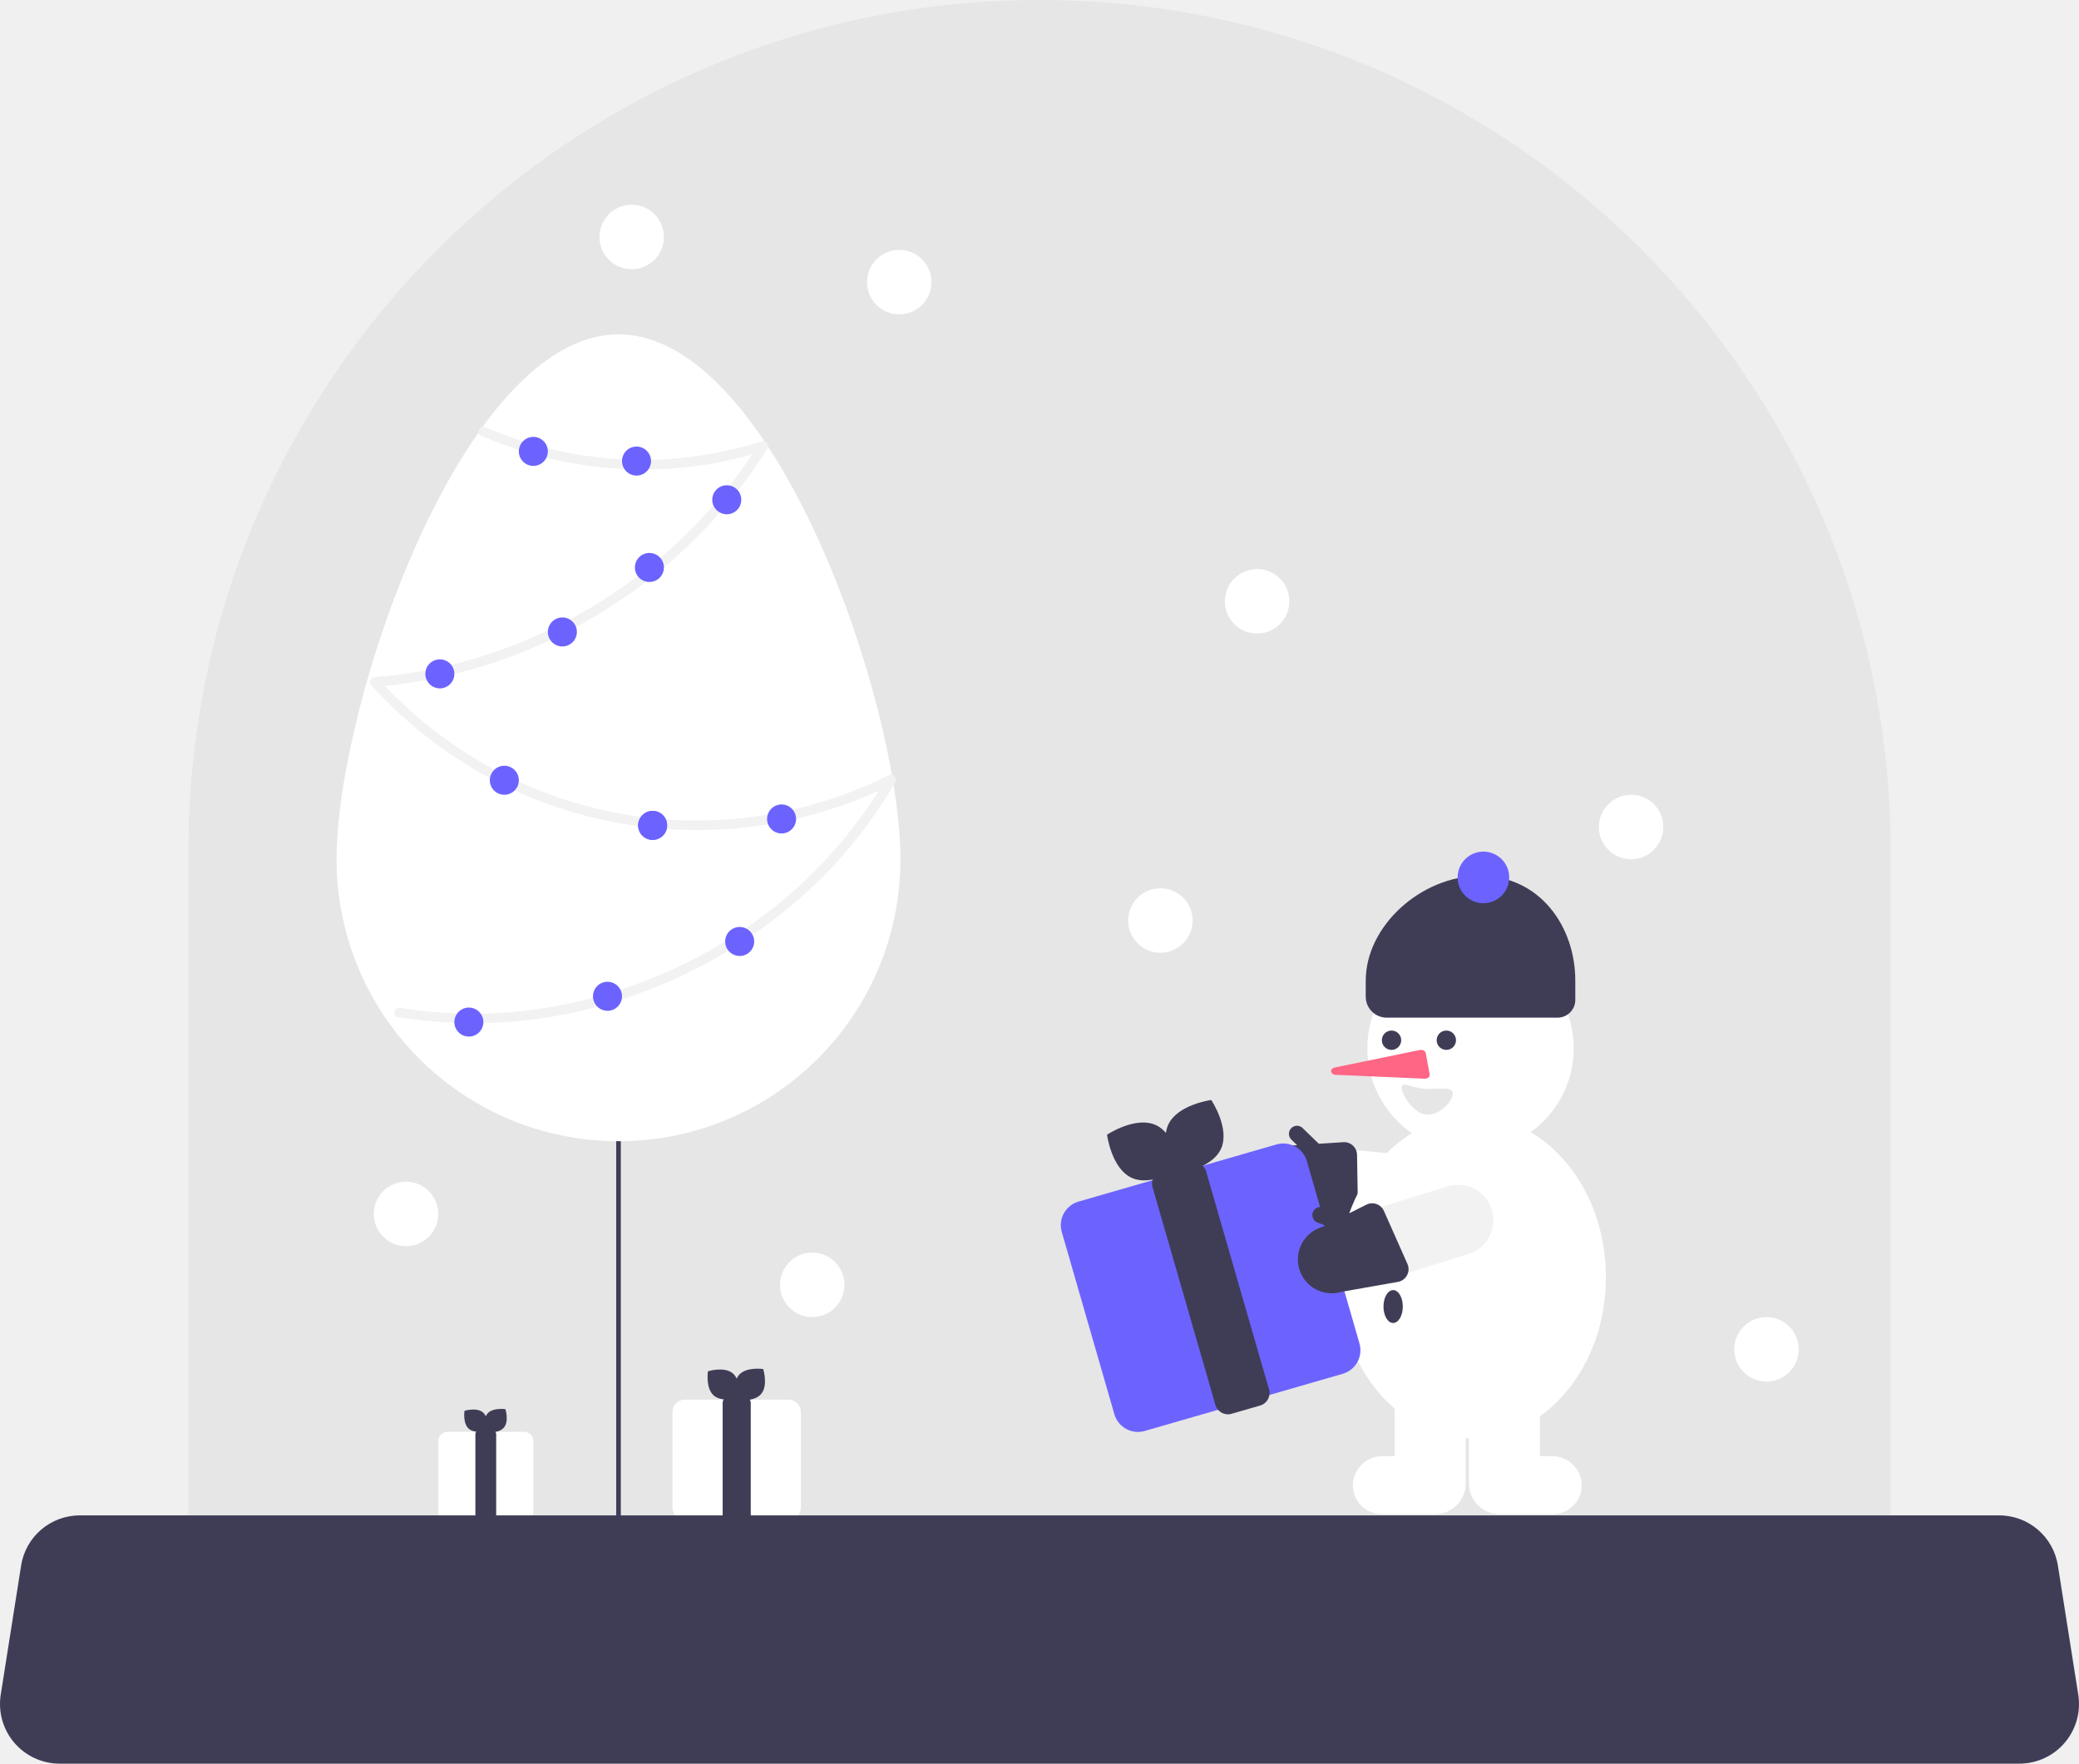
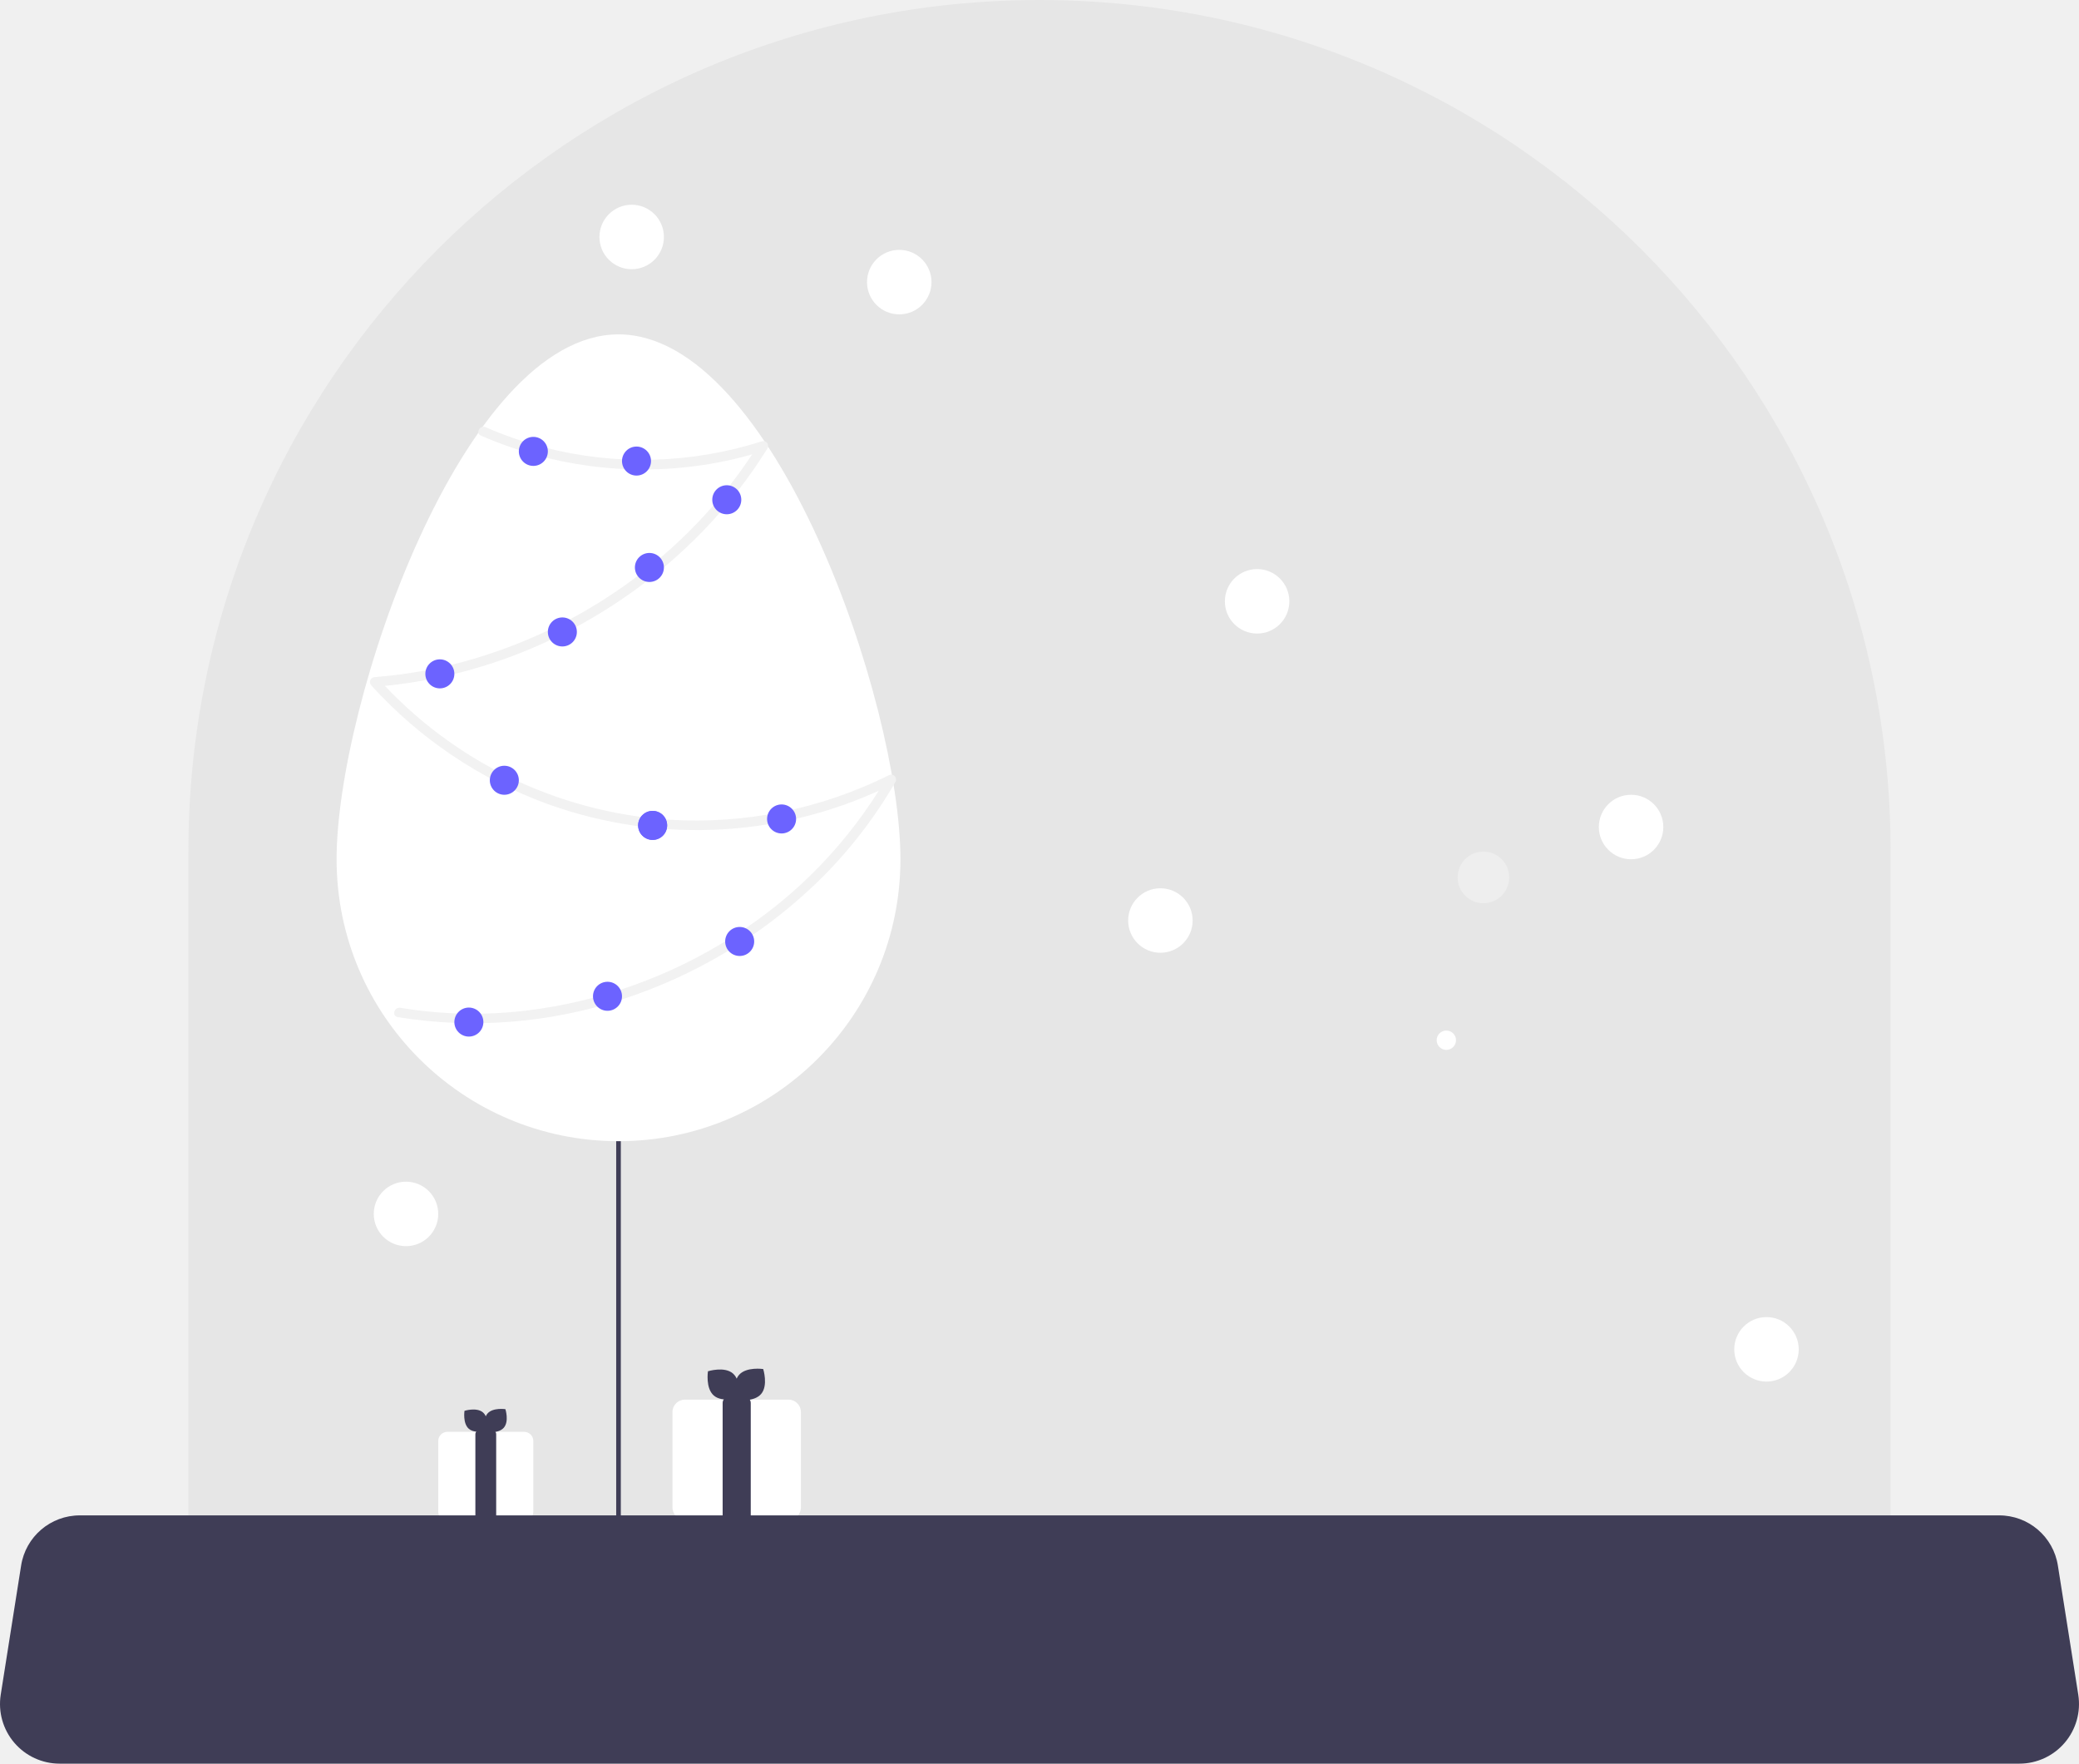
<svg xmlns="http://www.w3.org/2000/svg" id="b8d141af-1f4e-4f06-a7e8-23242045328b" data-name="Layer 1" width="644.872" height="547" viewBox="0 0 644.872 547">
  <path d="M864,665.5H336V440.5a264,264,0,0,1,528,0Z" transform="translate(-277.5641 -176.5)" fill="#e6e6e6" />
  <path d="M469.415,655.606a.719.719,0,0,0,.719-.719V353.599a.719.719,0,0,0-1.438,0V654.888A.719.719,0,0,0,469.415,655.606Z" transform="translate(-277.5641 -176.5)" fill="#3f3d56" />
-   <path d="M469.415,411.765a.717.717,0,0,0,.508-.211L504.536,376.966a.719.719,0,0,0-1.017-1.016l-34.612,34.588a.719.719,0,0,0,.508,1.227Z" transform="translate(-277.5641 -176.5)" fill="#3f3d56" />
-   <path d="M469.415,471.644a.719.719,0,0,0,.508-1.227L411.96,412.493a.719.719,0,0,0-1.017,1.016l57.964,57.925A.717.717,0,0,0,469.415,471.644Z" transform="translate(-277.5641 -176.5)" fill="#3f3d56" />
  <path d="M556.864,442.999c0-48.264-39.152-162.791-87.448-162.791s-87.448,114.527-87.448,162.791a87.448,87.448,0,0,0,174.896,0Z" transform="translate(-277.5641 -176.5)" fill="#fff" />
  <path d="M426.707,311.588a125.554,125.554,0,0,0,68.862,9.149,121.118,121.118,0,0,0,19.17-4.481l-1.694-2.204a153.022,153.022,0,0,1-38.048,41.369,159.231,159.231,0,0,1-50.04,25.283,149.989,149.989,0,0,1-31.166,5.809,1.521,1.521,0,0,0-1.061,2.561,137.52,137.52,0,0,0,54.59,36.756A136.516,136.516,0,0,0,554.78,419.539l-2.052-2.052a144.154,144.154,0,0,1-47.667,49.384A153.187,153.187,0,0,1,440.465,489.977a139.484,139.484,0,0,1-38.745-.904c-1.889-.316-2.7,2.575-.798,2.893a147.359,147.359,0,0,0,69.793-5.575,156.562,156.562,0,0,0,60.163-36.081,142.338,142.338,0,0,0,24.439-31.309,1.512,1.512,0,0,0-2.052-2.052A134.481,134.481,0,0,1,484.945,430.727a133.62,133.62,0,0,1-90.094-43.775l-1.061,2.561a156.937,156.937,0,0,0,55.393-14.951A161.56,161.56,0,0,0,495.774,341.038a153.785,153.785,0,0,0,19.861-25.471,1.515,1.515,0,0,0-1.694-2.204,122.177,122.177,0,0,1-67.477,1.928,118.91,118.91,0,0,1-18.243-6.294c-1.751-.77-3.279,1.814-1.514,2.59Z" transform="translate(-277.5641 -176.5)" fill="#f2f2f2" />
  <circle cx="165.436" cy="140" r="4.5" fill="#6c63ff" />
  <circle cx="197.436" cy="143" r="4.5" fill="#6c63ff" />
  <circle cx="225.436" cy="155" r="4.5" fill="#6c63ff" />
  <circle cx="201.436" cy="176" r="4.5" fill="#6c63ff" />
  <circle cx="174.436" cy="196" r="4.5" fill="#6c63ff" />
  <circle cx="136.436" cy="209" r="4.5" fill="#6c63ff" />
  <circle cx="156.436" cy="242" r="4.5" fill="#6c63ff" />
  <circle cx="202.436" cy="256" r="4.5" fill="#6c63ff" />
  <circle cx="202.436" cy="256" r="4.5" fill="#6c63ff" />
  <circle cx="242.436" cy="254" r="4.5" fill="#6c63ff" />
  <circle cx="229.436" cy="292" r="4.5" fill="#6c63ff" />
  <circle cx="188.436" cy="309" r="4.5" fill="#6c63ff" />
  <circle cx="145.436" cy="317" r="4.5" fill="#6c63ff" />
  <circle cx="195.936" cy="73.5" r="10" fill="#fff" />
  <circle cx="505.936" cy="256.5" r="10" fill="#fff" />
  <circle cx="125.936" cy="376.5" r="10" fill="#fff" />
  <circle cx="278.936" cy="87.5" r="10" fill="#fff" />
  <circle cx="547.936" cy="418.5" r="10" fill="#fff" />
  <circle cx="359.936" cy="285.5" r="10" fill="#fff" />
  <circle cx="389.936" cy="186.5" r="10" fill="#fff" />
-   <circle cx="251.936" cy="398.5" r="10" fill="#fff" />
-   <path d="M722.695,646.128h-16.5a9.036,9.036,0,0,1-6.568-2.846,8.931,8.931,0,0,1-2.413-6.752,9.171,9.171,0,0,1,9.272-8.402h3.709v-20h22v28.5A9.511,9.511,0,0,1,722.695,646.128Z" transform="translate(-277.5641 -176.5)" fill="#fff" />
-   <path d="M717.417,557.232,697.516,555.238a11,11,0,0,1,2.193-21.891l19.9,1.994a11,11,0,0,1,5.868,19.46,11.112,11.112,0,0,1-1.584,1.083A10.922,10.922,0,0,1,717.417,557.232Z" transform="translate(-277.5641 -176.5)" fill="#fff" />
-   <path d="M667.27,541.152l0-0a10.5,10.5,0,0,1,11.494-9.401l1.143-.074-1.765-1.71a2.5,2.5,0,1,1,3.479-3.591l5.022,4.866,7.599-.49a4,4,0,0,1,4.257,3.925l.299,17.981a4,4,0,0,1-4.899,3.964l-17.229-3.976A10.5,10.5,0,0,1,667.27,541.152Z" transform="translate(-277.5641 -176.5)" fill="#3f3d56" />
-   <ellipse cx="456.631" cy="396.128" rx="41.5" ry="50" fill="#fff" />
-   <ellipse cx="433.131" cy="391.028" rx="3" ry="5.1" fill="#3f3d56" />
-   <ellipse cx="432.131" cy="405.228" rx="3" ry="5.1" fill="#3f3d56" />
-   <circle cx="456.131" cy="325.128" r="32" fill="#fff" />
-   <path d="M760.695,492.128h-53a6.507,6.507,0,0,1-6.5-6.5v-5c0-16.843,17.051-32.5,35.5-32.5s29.5,15.657,29.5,32.5v6A5.506,5.506,0,0,1,760.695,492.128Z" transform="translate(-277.5641 -176.5)" fill="#3f3d56" />
-   <circle cx="460.131" cy="272.128" r="8" fill="#6c63ff" />
-   <circle cx="448.631" cy="322.628" r="3" fill="#3f3d56" />
-   <circle cx="431.631" cy="322.628" r="3" fill="#3f3d56" />
-   <path d="M759.195,646.128h-16.5a9.511,9.511,0,0,1-9.5-9.5v-28.5h22v20H758.904a9.171,9.171,0,0,1,9.272,8.402,8.931,8.931,0,0,1-2.413,6.752A9.036,9.036,0,0,1,759.195,646.128Z" transform="translate(-277.5641 -176.5)" fill="#fff" />
-   <path d="M719.537,511.06c-.029,0-.057-0-.086-.002l-27.594-1.207a1.361,1.361,0,0,1-1.406-1.028c-.077-.573.376-1.077,1.102-1.227l26.384-5.43a1.902,1.902,0,0,1,1.217.151,1.162,1.162,0,0,1,.658.799l1.21,6.636a.981.981,0,0,1-.382.936A1.734,1.734,0,0,1,719.537,511.06Z" transform="translate(-277.5641 -176.5)" fill="#ff6584" />
-   <path d="M720.334,514.245c-4.135,0-8.012-2.632-8.012-.428s3.877,8.411,8.012,8.411,7.862-4.353,7.862-6.558S724.469,514.245,720.334,514.245Z" transform="translate(-277.5641 -176.5)" fill="#e6e6e6" />
-   <path d="M694.058,602.59l-61.42,17.729a7.612,7.612,0,0,1-9.413-5.196l-16.318-56.534a7.612,7.612,0,0,1,5.196-9.413l61.42-17.729a7.612,7.612,0,0,1,9.413,5.196L699.254,593.177A7.612,7.612,0,0,1,694.058,602.59Z" transform="translate(-277.5641 -176.5)" fill="#6c63ff" />
-   <path d="M668.454,612.424l-8.91,2.572a4.029,4.029,0,0,1-4.983-2.751L635.064,544.702a4.029,4.029,0,0,1,2.751-4.983l8.91-2.572a4.029,4.029,0,0,1,4.983,2.751l19.496,67.543A4.029,4.029,0,0,1,668.454,612.424Z" transform="translate(-277.5641 -176.5)" fill="#3f3d56" />
-   <path d="M636.068,525.438c6.289,2.871,7.651,13.383,7.651,13.383s-8.835,5.857-15.124,2.986-7.651-13.383-7.651-13.383S629.779,522.567,636.068,525.438Z" transform="translate(-277.5641 -176.5)" fill="#3f3d56" />
-   <path d="M656.314,532.778c-2.851,6.298-13.359,7.693-13.359,7.693s-5.885-8.817-3.034-15.115S653.28,517.663,653.28,517.663,659.165,526.479,656.314,532.778Z" transform="translate(-277.5641 -176.5)" fill="#3f3d56" />
-   <path d="M733.058,565.463,713.959,571.397a11,11,0,0,1-6.528-21.01l19.099-5.934a11,11,0,0,1,13,15.625,11.112,11.112,0,0,1-1.035,1.615A10.921,10.921,0,0,1,733.058,565.463Z" transform="translate(-277.5641 -176.5)" fill="#f2f2f2" />
-   <path d="M680.614,570.238l0,0a10.5,10.5,0,0,1,6.912-13.143l1.024-.514-2.292-.885a2.5,2.5,0,1,1,1.801-4.664l6.524,2.519,6.804-3.418a4,4,0,0,1,5.452,1.952L714.133,568.522a4,4,0,0,1-2.962,5.562l-17.414,3.066A10.5,10.5,0,0,1,680.614,570.238Z" transform="translate(-277.5641 -176.5)" fill="#3f3d56" />
+   <circle cx="460.131" cy="272.128" r="8" fill="#eee" />
+   <circle cx="448.631" cy="322.628" r="3" fill="#fff" />
  <path d="M522.163,647.874H489.986a3.831,3.831,0,0,1-3.827-3.827V614.43a3.831,3.831,0,0,1,3.827-3.827h32.177a3.831,3.831,0,0,1,3.827,3.827v29.618A3.831,3.831,0,0,1,522.163,647.874Z" transform="translate(-277.5641 -176.5)" fill="#fff" />
  <path d="M508.409,649.055h-4.668a2.028,2.028,0,0,1-2.026-2.026V611.644a2.028,2.028,0,0,1,2.026-2.026h4.668a2.028,2.028,0,0,1,2.026,2.026v35.385A2.028,2.028,0,0,1,508.409,649.055Z" transform="translate(-277.5641 -176.5)" fill="#3f3d56" />
  <path d="M504.889,602.469c2.641,2.266,1.832,7.54,1.832,7.54s-5.09,1.599-7.731-.667-1.832-7.54-1.832-7.54S502.248,600.202,504.889,602.469Z" transform="translate(-277.5641 -176.5)" fill="#3f3d56" />
  <path d="M513.655,608.844c-2.258,2.648-7.534,1.856-7.534,1.856s-1.615-5.085.643-7.733,7.534-1.856,7.534-1.856S515.914,606.196,513.655,608.844Z" transform="translate(-277.5641 -176.5)" fill="#3f3d56" />
  <path d="M440.157,648.181H416.333A2.837,2.837,0,0,1,413.5,645.347V623.419a2.837,2.837,0,0,1,2.833-2.833H440.157a2.837,2.837,0,0,1,2.833,2.833v21.928A2.837,2.837,0,0,1,440.157,648.181Z" transform="translate(-277.5641 -176.5)" fill="#fff" />
  <path d="M429.973,649.055H426.517a1.502,1.502,0,0,1-1.5-1.5V621.357a1.502,1.502,0,0,1,1.5-1.5H429.973a1.502,1.502,0,0,1,1.5,1.5v26.199A1.502,1.502,0,0,1,429.973,649.055Z" transform="translate(-277.5641 -176.5)" fill="#3f3d56" />
  <path d="M427.367,614.563c1.955,1.678,1.356,5.583,1.356,5.583s-3.769,1.184-5.724-.494-1.356-5.583-1.356-5.583S425.412,612.885,427.367,614.563Z" transform="translate(-277.5641 -176.5)" fill="#3f3d56" />
  <path d="M433.858,619.283c-1.672,1.96-5.578,1.374-5.578,1.374s-1.196-3.765.476-5.725,5.578-1.374,5.578-1.374S435.53,617.323,433.858,619.283Z" transform="translate(-277.5641 -176.5)" fill="#3f3d56" />
  <path d="M903.935,723.5H296.065a18.5,18.5,0,0,1-18.274-21.385l6.316-40A18.413,18.413,0,0,1,302.381,646.5H897.619a18.414,18.414,0,0,1,18.274,15.615l6.316,40A18.5,18.5,0,0,1,903.935,723.5Z" transform="translate(-277.5641 -176.5)" fill="#3f3d56" />
</svg>
